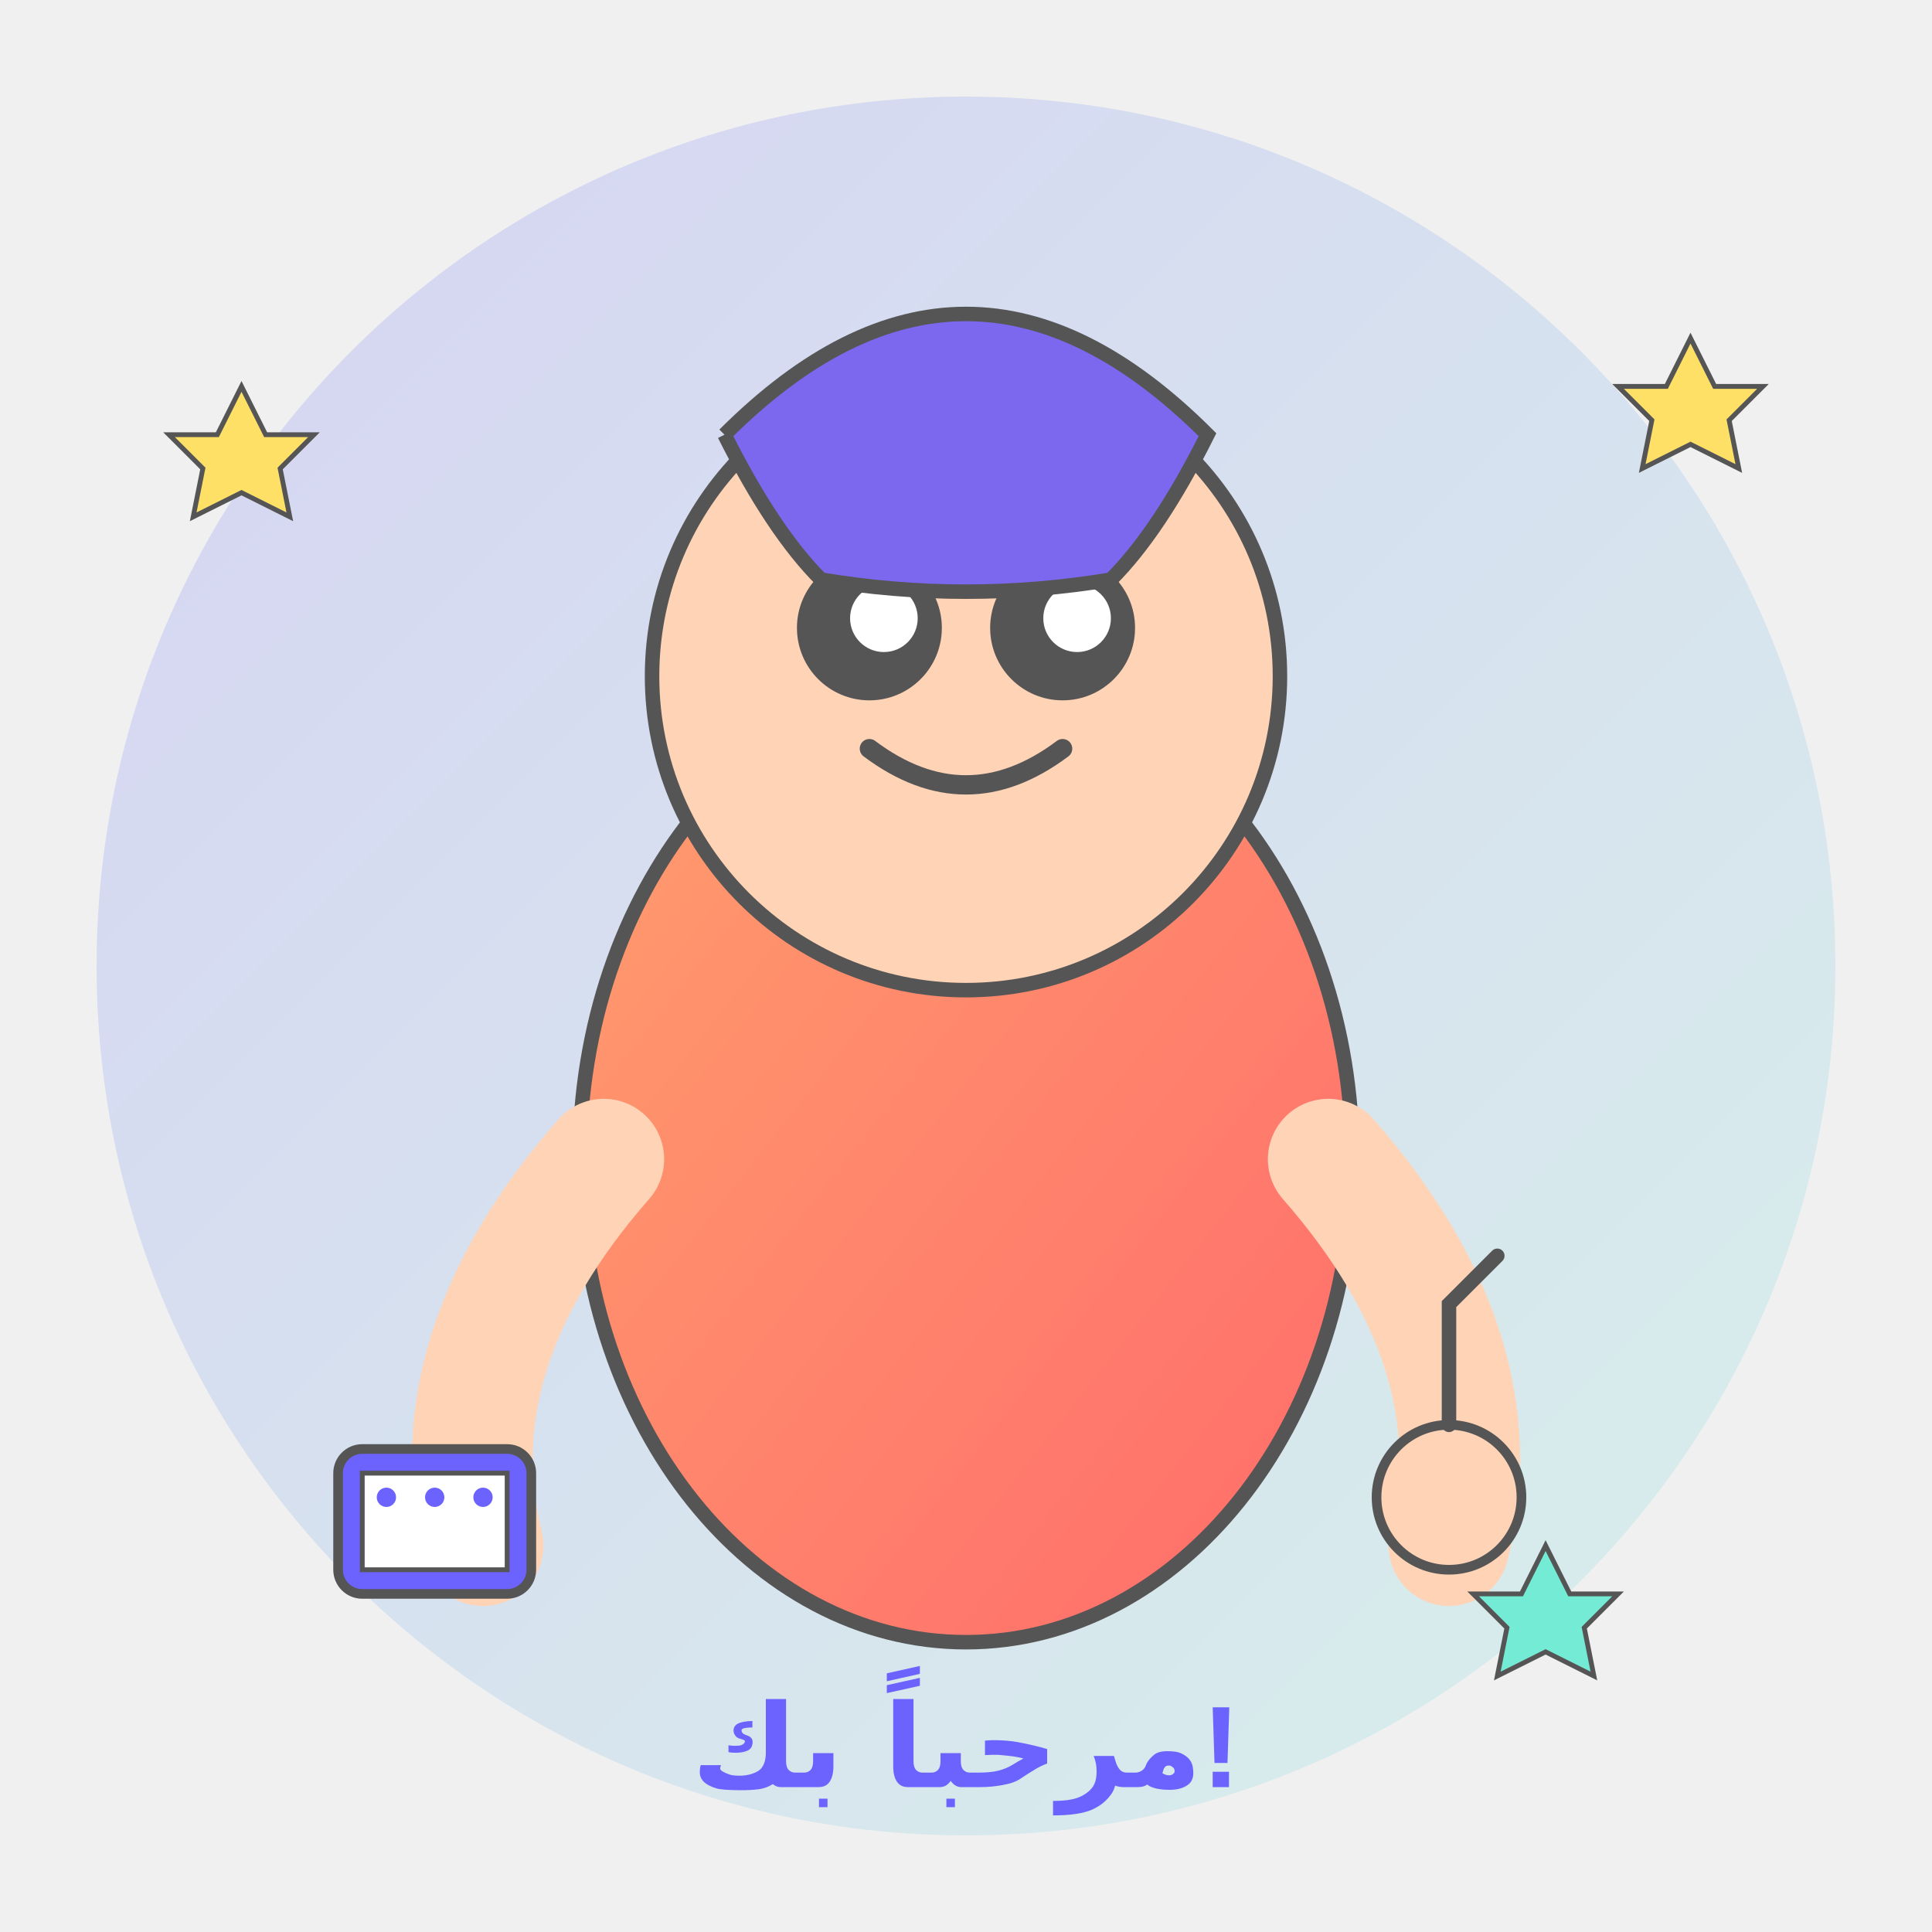
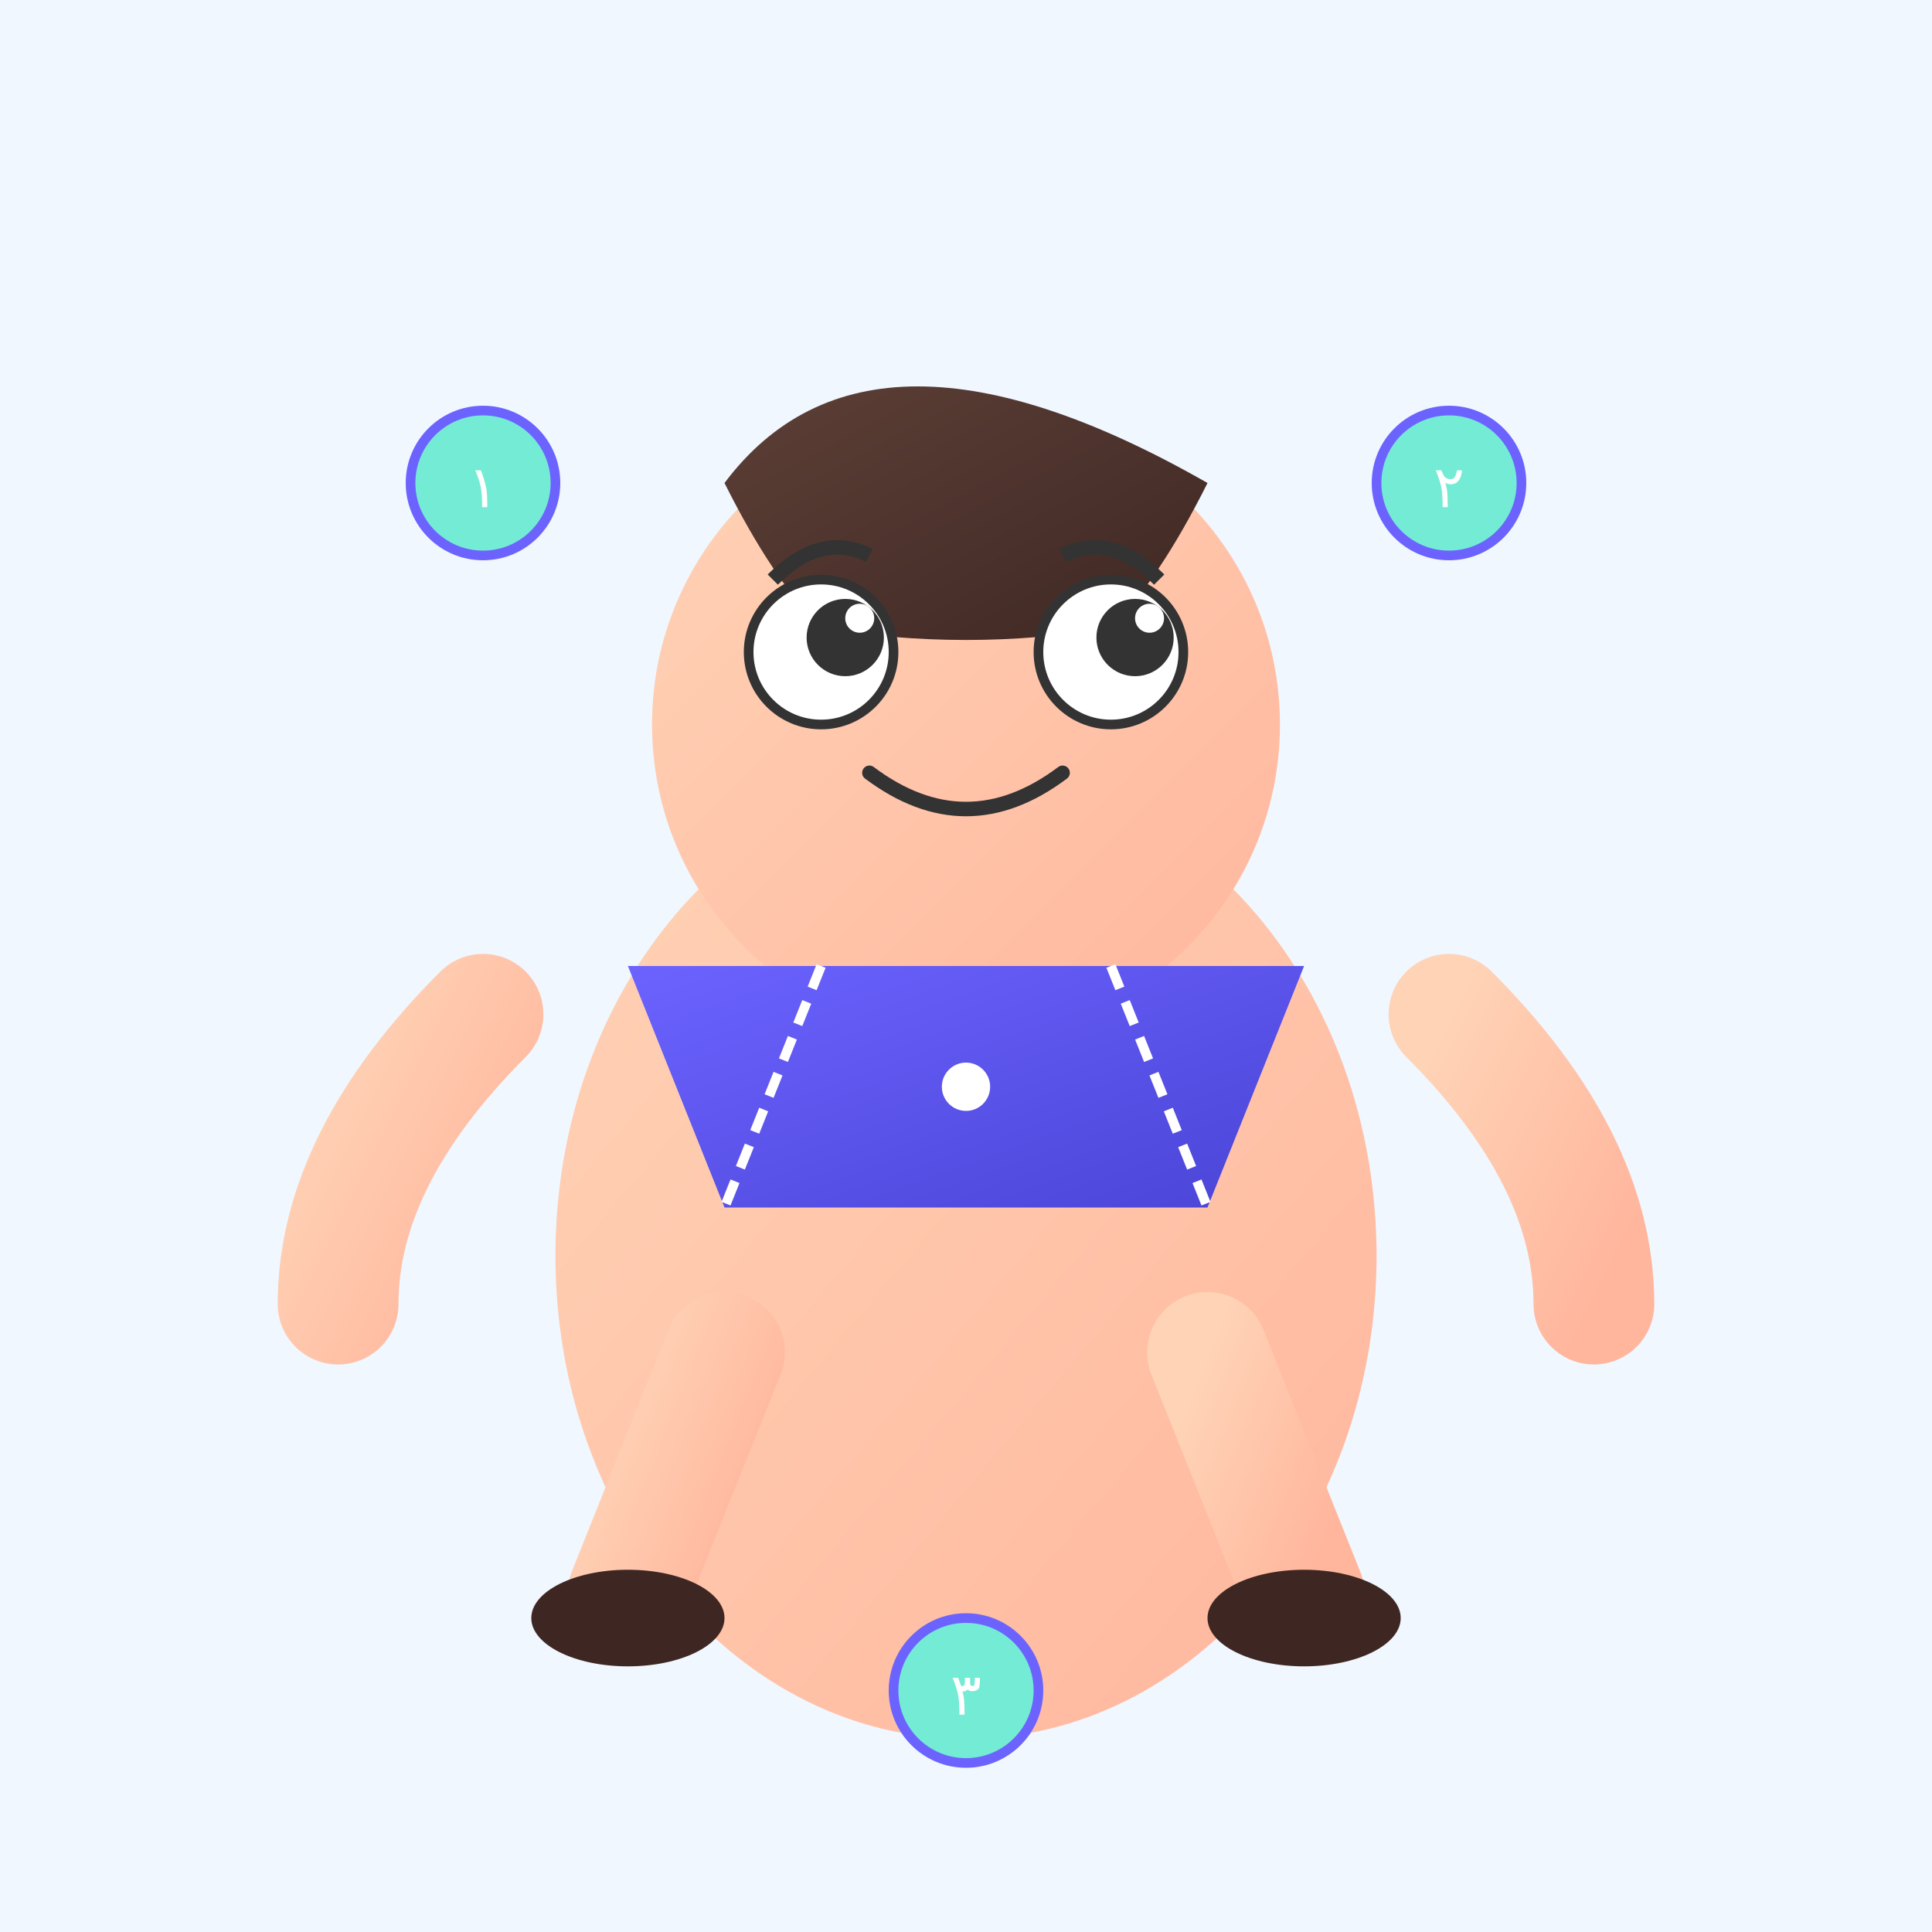
<svg xmlns="http://www.w3.org/2000/svg" width="400" height="400" viewBox="0 0 400 400">
-   <circle cx="200" cy="200" r="180" fill="url(#gradient-bg)" />
  <defs>
-     <linearGradient id="gradient-bg" x1="0%" y1="0%" x2="100%" y2="100%">
-       <stop offset="0%" stop-color="#6C63FF" stop-opacity="0.2" />
-       <stop offset="100%" stop-color="#74EBD5" stop-opacity="0.2" />
+     <linearGradient id="skin-gradient" x1="0%" y1="0%" x2="100%" y2="100%">
+       <stop offset="0%" stop-color="#FFD3B6" />
+       <stop offset="100%" stop-color="#FFB69D" />
    </linearGradient>
-     <linearGradient id="character-gradient" x1="0%" y1="0%" x2="100%" y2="100%">
-       <stop offset="0%" stop-color="#FF9E6D" />
-       <stop offset="100%" stop-color="#FF6B6B" />
+     <linearGradient id="hair-gradient" x1="0%" y1="0%" x2="100%" y2="100%">
+       <stop offset="0%" stop-color="#5D4037" />
+       <stop offset="100%" stop-color="#3E2723" />
+     </linearGradient>
+     <linearGradient id="clothing-gradient" x1="0%" y1="0%" x2="100%" y2="100%">
+       <stop offset="0%" stop-color="#6C63FF" />
+       <stop offset="100%" stop-color="#4A44D6" />
    </linearGradient>
  </defs>
-   <ellipse cx="200" cy="240" rx="80" ry="100" fill="url(#character-gradient)" stroke="#555" stroke-width="3" />
-   <circle cx="200" cy="140" r="65" fill="#FFD3B6" stroke="#555" stroke-width="3" />
-   <circle cx="180" cy="130" r="15" fill="#555" />
-   <circle cx="220" cy="130" r="15" fill="#555" />
-   <circle cx="183" cy="128" r="7" fill="white" />
-   <circle cx="223" cy="128" r="7" fill="white" />
-   <path d="M165 115 Q180 105 190 110" stroke="#555" stroke-width="4" fill="none" />
-   <path d="M210 110 Q220 105 235 115" stroke="#555" stroke-width="4" fill="none" />
-   <path d="M180 155 Q200 170 220 155" stroke="#555" stroke-width="4" fill="none" stroke-linecap="round" />
-   <path d="M150 90 Q200 40 250 90 Q240 110 230 120 Q200 125 170 120 Q160 110 150 90" fill="#7B68EE" stroke="#555" stroke-width="3" />
-   <path d="M125 240 Q90 280 100 320" stroke="#FFD3B6" stroke-width="25" fill="none" stroke-linecap="round" />
-   <path d="M275 240 Q310 280 300 320" stroke="#FFD3B6" stroke-width="25" fill="none" stroke-linecap="round" />
-   <rect x="70" y="300" width="40" height="30" rx="5" fill="#6C63FF" stroke="#555" stroke-width="2" />
-   <rect x="75" y="305" width="30" height="20" fill="white" stroke="#555" stroke-width="1" />
-   <circle cx="80" cy="310" r="2" fill="#6C63FF" />
-   <circle cx="90" cy="310" r="2" fill="#6C63FF" />
-   <circle cx="100" cy="310" r="2" fill="#6C63FF" />
-   <circle cx="300" cy="310" r="15" fill="#FFD3B6" stroke="#555" stroke-width="2" />
-   <path d="M300 295 L300 270 L310 260" stroke="#555" stroke-width="3" fill="none" stroke-linecap="round" />
-   <path d="M50 80 L55 90 L65 90 L58 97 L60 107 L50 102 L40 107 L42 97 L35 90 L45 90 Z" fill="#FFE066" stroke="#555" stroke-width="1" />
-   <path d="M350 70 L355 80 L365 80 L358 87 L360 97 L350 92 L340 97 L342 87 L335 80 L345 80 Z" fill="#FFE066" stroke="#555" stroke-width="1" />
-   <path d="M320 320 L325 330 L335 330 L328 337 L330 347 L320 342 L310 347 L312 337 L305 330 L315 330 Z" fill="#74EBD5" stroke="#555" stroke-width="1" />
-   <text x="200" y="370" font-family="Arial, sans-serif" font-size="24" font-weight="bold" text-anchor="middle" fill="#6C63FF">مرحباً بك!</text>
+   <rect width="400" height="400" fill="#F0F7FF" />
+   <ellipse cx="200" cy="260" rx="85" ry="100" fill="url(#skin-gradient)" />
+   <circle cx="200" cy="150" r="65" fill="url(#skin-gradient)" />
+   <path d="M150 100 Q180 60 250 100 Q240 120 230 130 Q200 135 170 130 Q160 120 150 100" fill="url(#hair-gradient)" />
+   <circle cx="170" cy="135" r="15" fill="white" stroke="#333" stroke-width="2" />
+   <circle cx="230" cy="135" r="15" fill="white" stroke="#333" stroke-width="2" />
+   <circle cx="175" cy="132" r="8" fill="#333" />
+   <circle cx="235" cy="132" r="8" fill="#333" />
+   <circle cx="178" cy="128" r="3" fill="white" />
+   <circle cx="238" cy="128" r="3" fill="white" />
+   <path d="M160 120 Q170 110 180 115" stroke="#333" stroke-width="3" fill="none" />
+   <path d="M220 115 Q230 110 240 120" stroke="#333" stroke-width="3" fill="none" />
+   <path d="M180 160 Q200 175 220 160" stroke="#333" stroke-width="3" fill="none" stroke-linecap="round" />
+   <path d="M130 200 L270 200 L250 250 L150 250 Z" fill="url(#clothing-gradient)" />
+   <path d="M170 200 L150 250" stroke="white" stroke-width="2" stroke-dasharray="5 3" />
+   <path d="M230 200 L250 250" stroke="white" stroke-width="2" stroke-dasharray="5 3" />
+   <circle cx="200" cy="225" r="5" fill="white" />
+   <path d="M100 210 Q70 240 70 270" stroke="url(#skin-gradient)" stroke-width="25" fill="none" stroke-linecap="round" />
+   <path d="M300 210 Q330 240 330 270" stroke="url(#skin-gradient)" stroke-width="25" fill="none" stroke-linecap="round" />
+   <path d="M150 280 L130 330" stroke="url(#skin-gradient)" stroke-width="25" fill="none" stroke-linecap="round" />
+   <path d="M250 280 L270 330" stroke="url(#skin-gradient)" stroke-width="25" fill="none" stroke-linecap="round" />
+   <ellipse cx="130" cy="335" rx="20" ry="10" fill="#3E2723" />
+   <ellipse cx="270" cy="335" rx="20" ry="10" fill="#3E2723" />
+   <g transform="translate(100, 100)">
+     <circle cx="0" cy="0" r="15" fill="#74EBD5" stroke="#6C63FF" stroke-width="2" />
+     <text x="0" y="5" font-family="VEXA, 'Segoe UI', Tahoma" font-size="12" text-anchor="middle" fill="white">١</text>
+   </g>
+   <g transform="translate(300, 100)">
+     <circle cx="0" cy="0" r="15" fill="#74EBD5" stroke="#6C63FF" stroke-width="2" />
+     <text x="0" y="5" font-family="VEXA, 'Segoe UI', Tahoma" font-size="12" text-anchor="middle" fill="white">٢</text>
+   </g>
+   <g transform="translate(200, 350)">
+     <circle cx="0" cy="0" r="15" fill="#74EBD5" stroke="#6C63FF" stroke-width="2" />
+     <text x="0" y="5" font-family="VEXA, 'Segoe UI', Tahoma" font-size="12" text-anchor="middle" fill="white">٣</text>
+   </g>
</svg>
